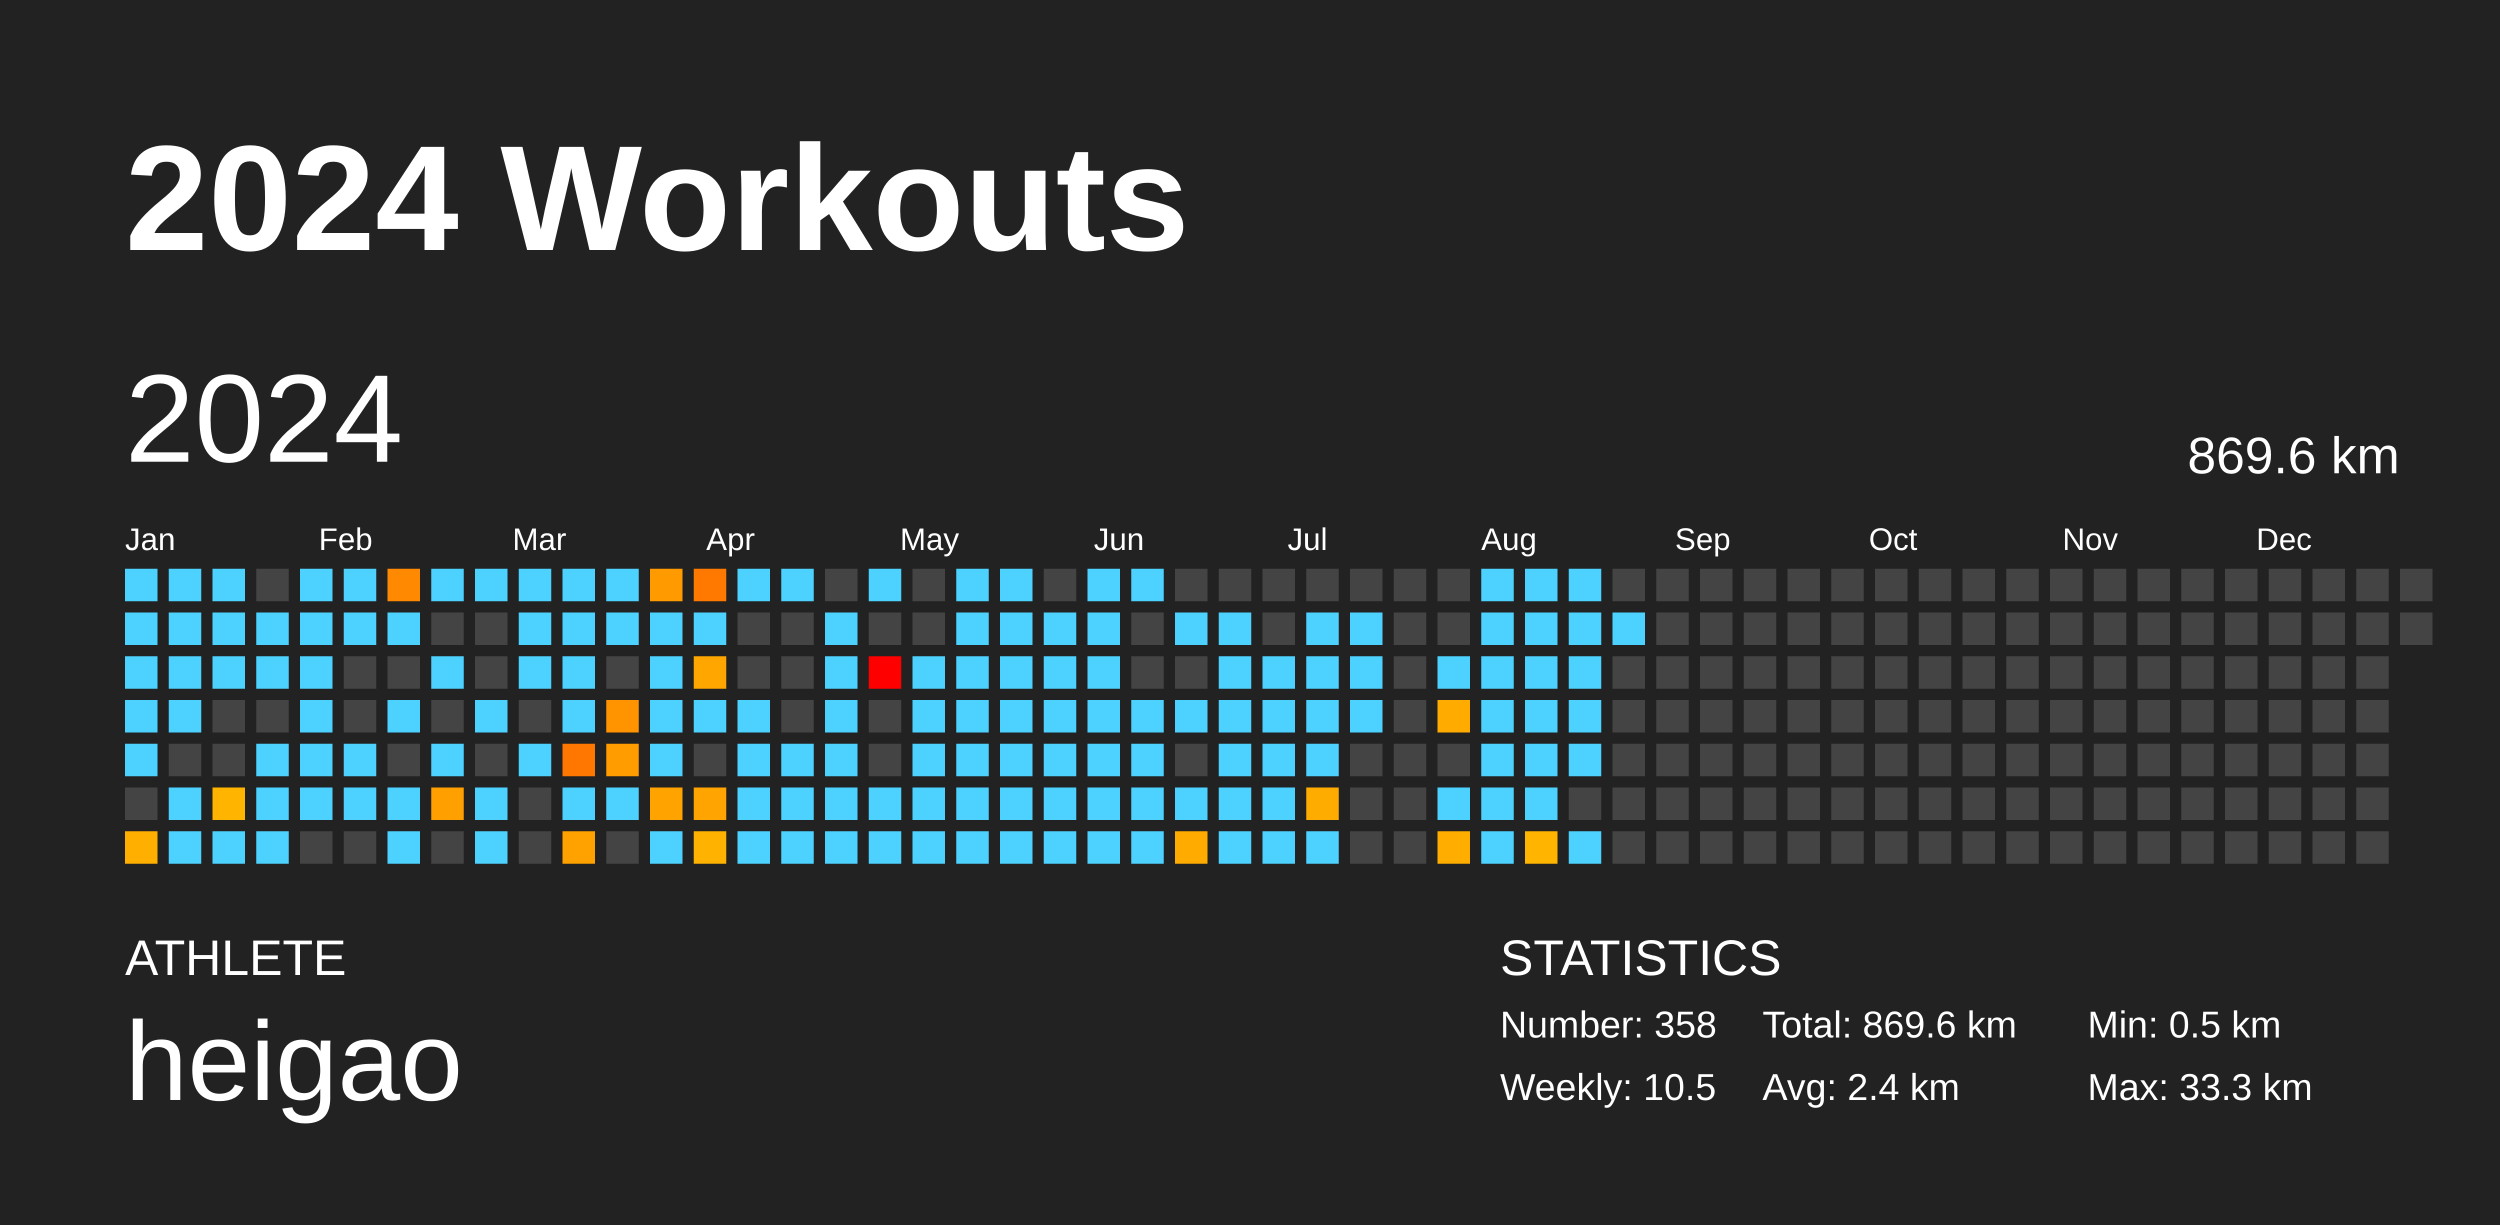
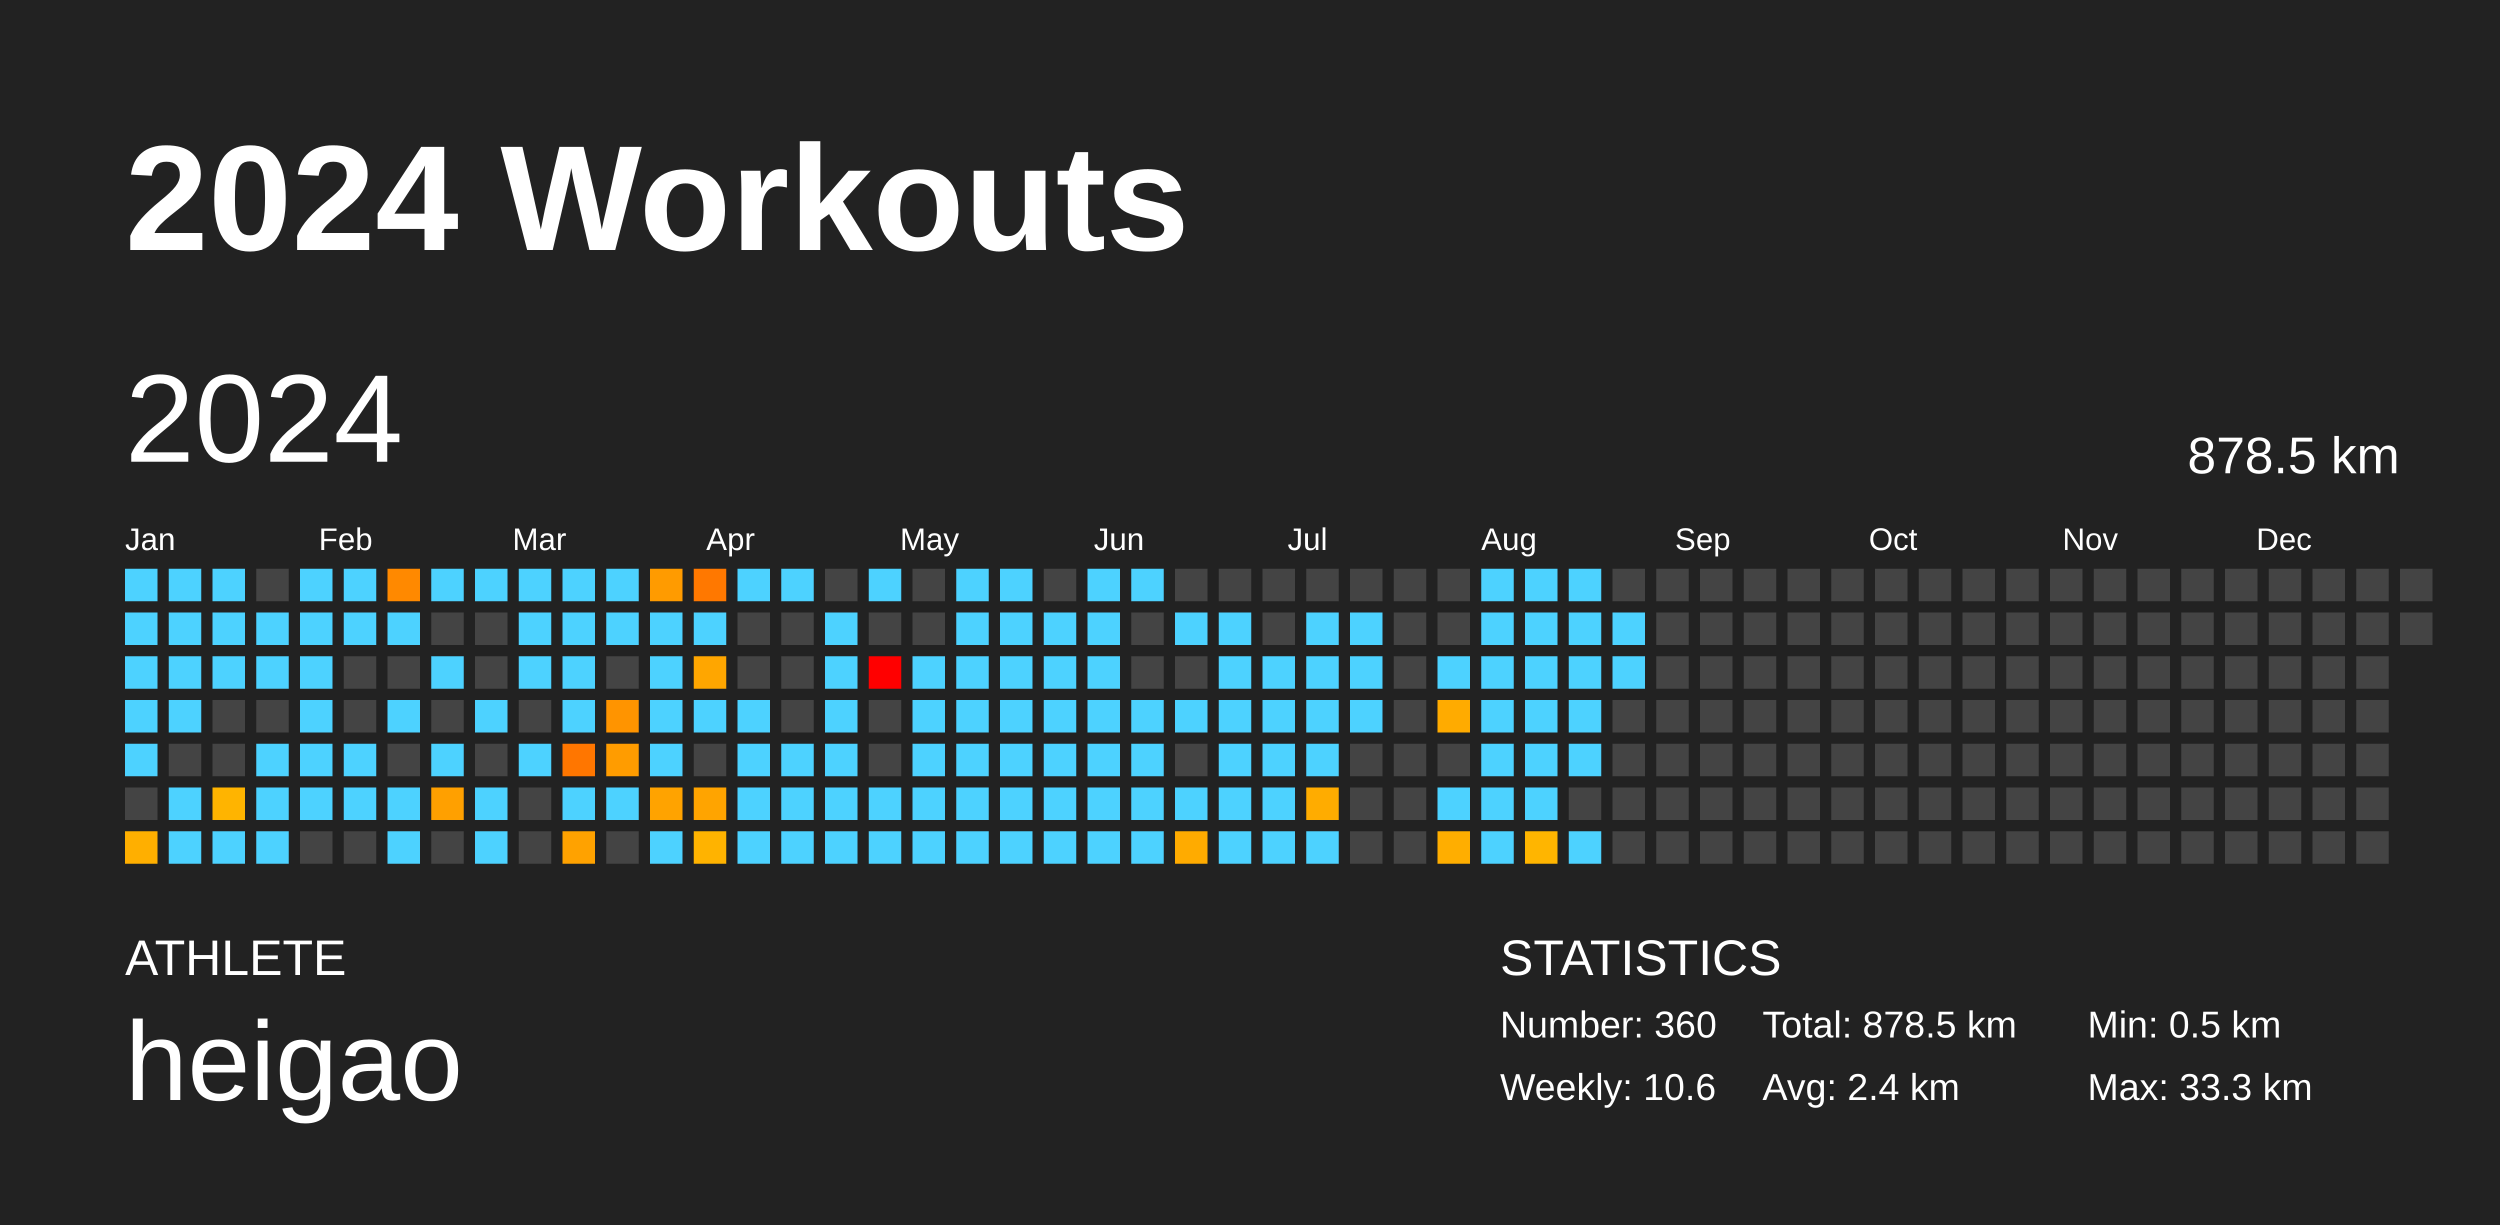
<svg xmlns="http://www.w3.org/2000/svg" baseProfile="full" height="98mm" version="1.1" viewBox="0,0,200,98" width="200mm">
  <defs />
  <rect fill="#222222" height="98" width="200" x="0" y="0" />
  <text fill="#FFFFFF" style="font-size:12px; font-family:Arial; font-weight:bold;" x="10" y="20">2024 Workouts</text>
  <text fill="#FFFFFF" style="font-size:4px; font-family:Arial" x="10" y="78">ATHLETE</text>
  <text fill="#FFFFFF" style="font-size:9px; font-family:Arial" x="10" y="88">heigao</text>
  <text fill="#FFFFFF" style="font-size:4px; font-family:Arial" x="120" y="78">STATISTICS</text>
-   <text fill="#FFFFFF" style="font-size:3px; font-family:Arial" x="120" y="83">Number: 358</text>
-   <text fill="#FFFFFF" style="font-size:3px; font-family:Arial" x="120" y="88">Weekly: 10.5</text>
-   <text fill="#FFFFFF" style="font-size:3px; font-family:Arial" x="141" y="83">Total: 869.6 km</text>
+   <text fill="#FFFFFF" style="font-size:3px; font-family:Arial" x="120" y="83">Number: 360</text>
+   <text fill="#FFFFFF" style="font-size:3px; font-family:Arial" x="120" y="88">Weekly: 10.6</text>
+   <text fill="#FFFFFF" style="font-size:3px; font-family:Arial" x="141" y="83">Total: 878.5 km</text>
  <text fill="#FFFFFF" style="font-size:3px; font-family:Arial" x="141" y="88">Avg: 2.4 km</text>
  <text fill="#FFFFFF" style="font-size:3px; font-family:Arial" x="167" y="83">Min: 0.5 km</text>
  <text fill="#FFFFFF" style="font-size:3px; font-family:Arial" x="167" y="88">Max: 33.3 km</text>
  <text dominant-baseline="hanging" fill="#FFFFFF" style="font-size:10.0px; font-family:Arial;" x="10" y="30">2024</text>
-   <text dominant-baseline="hanging" fill="#FFFFFF" style="font-size:4.125px; font-family:Arial;" x="175" y="35">869.6 km</text>
+   <text dominant-baseline="hanging" fill="#FFFFFF" style="font-size:4.125px; font-family:Arial;" x="175" y="35">878.5 km</text>
  <text fill="#FFFFFF" style="font-size:2.5px; font-family:Arial" x="10.0" y="44">Jan</text>
  <text fill="#FFFFFF" style="font-size:2.5px; font-family:Arial" x="25.5" y="44">Feb</text>
  <text fill="#FFFFFF" style="font-size:2.5px; font-family:Arial" x="41.0" y="44">Mar</text>
  <text fill="#FFFFFF" style="font-size:2.5px; font-family:Arial" x="56.5" y="44">Apr</text>
  <text fill="#FFFFFF" style="font-size:2.5px; font-family:Arial" x="72.0" y="44">May</text>
  <text fill="#FFFFFF" style="font-size:2.5px; font-family:Arial" x="87.5" y="44">Jun</text>
  <text fill="#FFFFFF" style="font-size:2.5px; font-family:Arial" x="103.0" y="44">Jul</text>
  <text fill="#FFFFFF" style="font-size:2.5px; font-family:Arial" x="118.5" y="44">Aug</text>
  <text fill="#FFFFFF" style="font-size:2.5px; font-family:Arial" x="134.0" y="44">Sep</text>
  <text fill="#FFFFFF" style="font-size:2.5px; font-family:Arial" x="149.5" y="44">Oct</text>
  <text fill="#FFFFFF" style="font-size:2.5px; font-family:Arial" x="165.0" y="44">Nov</text>
  <text fill="#FFFFFF" style="font-size:2.5px; font-family:Arial" x="180.5" y="44">Dec</text>
  <rect fill="#4dd2ff" height="2.6" width="2.6" x="10.0" y="45.5" />
  <rect fill="#4dd2ff" height="2.6" width="2.6" x="10.0" y="49.0" />
  <rect fill="#4dd2ff" height="2.6" width="2.6" x="10.0" y="52.5" />
  <rect fill="#4dd2ff" height="2.6" width="2.6" x="10.0" y="56.0" />
  <rect fill="#4dd2ff" height="2.6" width="2.6" x="10.0" y="59.5" />
  <rect fill="#444444" height="2.6" width="2.6" x="10.0" y="63.0" />
  <rect fill="#ffaf00" height="2.6" width="2.6" x="10.0" y="66.5" />
  <rect fill="#4dd2ff" height="2.6" width="2.6" x="13.5" y="45.5" />
  <rect fill="#4dd2ff" height="2.6" width="2.6" x="13.5" y="49.0" />
  <rect fill="#4dd2ff" height="2.6" width="2.6" x="13.5" y="52.5" />
  <rect fill="#4dd2ff" height="2.6" width="2.6" x="13.5" y="56.0" />
  <rect fill="#444444" height="2.6" width="2.6" x="13.5" y="59.5" />
  <rect fill="#4dd2ff" height="2.6" width="2.6" x="13.5" y="63.0" />
  <rect fill="#4dd2ff" height="2.6" width="2.6" x="13.5" y="66.5" />
  <rect fill="#4dd2ff" height="2.6" width="2.6" x="17.0" y="45.5" />
  <rect fill="#4dd2ff" height="2.6" width="2.6" x="17.0" y="49.0" />
  <rect fill="#4dd2ff" height="2.6" width="2.6" x="17.0" y="52.5" />
  <rect fill="#444444" height="2.6" width="2.6" x="17.0" y="56.0" />
  <rect fill="#444444" height="2.6" width="2.6" x="17.0" y="59.5" />
  <rect fill="#ffb400" height="2.6" width="2.6" x="17.0" y="63.0" />
  <rect fill="#4dd2ff" height="2.6" width="2.6" x="17.0" y="66.5" />
  <rect fill="#444444" height="2.6" width="2.6" x="20.5" y="45.5" />
  <rect fill="#4dd2ff" height="2.6" width="2.6" x="20.5" y="49.0" />
  <rect fill="#4dd2ff" height="2.6" width="2.6" x="20.5" y="52.5" />
  <rect fill="#444444" height="2.6" width="2.6" x="20.5" y="56.0" />
  <rect fill="#4dd2ff" height="2.6" width="2.6" x="20.5" y="59.5" />
  <rect fill="#4dd2ff" height="2.6" width="2.6" x="20.5" y="63.0" />
  <rect fill="#4dd2ff" height="2.6" width="2.6" x="20.5" y="66.5" />
  <rect fill="#4dd2ff" height="2.6" width="2.6" x="24.0" y="45.5" />
  <rect fill="#4dd2ff" height="2.6" width="2.6" x="24.0" y="49.0" />
  <rect fill="#4dd2ff" height="2.6" width="2.6" x="24.0" y="52.5" />
  <rect fill="#4dd2ff" height="2.6" width="2.6" x="24.0" y="56.0" />
  <rect fill="#4dd2ff" height="2.6" width="2.6" x="24.0" y="59.5" />
  <rect fill="#4dd2ff" height="2.6" width="2.6" x="24.0" y="63.0" />
  <rect fill="#444444" height="2.6" width="2.6" x="24.0" y="66.5" />
  <rect fill="#4dd2ff" height="2.6" width="2.6" x="27.5" y="45.5" />
  <rect fill="#4dd2ff" height="2.6" width="2.6" x="27.5" y="49.0" />
  <rect fill="#444444" height="2.6" width="2.6" x="27.5" y="52.5" />
  <rect fill="#444444" height="2.6" width="2.6" x="27.5" y="56.0" />
  <rect fill="#4dd2ff" height="2.6" width="2.6" x="27.5" y="59.5" />
  <rect fill="#4dd2ff" height="2.6" width="2.6" x="27.5" y="63.0" />
  <rect fill="#444444" height="2.6" width="2.6" x="27.5" y="66.5" />
  <rect fill="#ff8900" height="2.6" width="2.6" x="31.0" y="45.5" />
  <rect fill="#4dd2ff" height="2.6" width="2.6" x="31.0" y="49.0" />
  <rect fill="#444444" height="2.6" width="2.6" x="31.0" y="52.5" />
  <rect fill="#4dd2ff" height="2.6" width="2.6" x="31.0" y="56.0" />
  <rect fill="#444444" height="2.6" width="2.6" x="31.0" y="59.5" />
  <rect fill="#4dd2ff" height="2.6" width="2.6" x="31.0" y="63.0" />
  <rect fill="#4dd2ff" height="2.6" width="2.6" x="31.0" y="66.5" />
  <rect fill="#4dd2ff" height="2.6" width="2.6" x="34.5" y="45.5" />
  <rect fill="#444444" height="2.6" width="2.6" x="34.5" y="49.0" />
  <rect fill="#4dd2ff" height="2.6" width="2.6" x="34.5" y="52.5" />
  <rect fill="#444444" height="2.6" width="2.6" x="34.5" y="56.0" />
  <rect fill="#4dd2ff" height="2.6" width="2.6" x="34.5" y="59.5" />
  <rect fill="#ffa000" height="2.6" width="2.6" x="34.5" y="63.0" />
  <rect fill="#444444" height="2.6" width="2.6" x="34.5" y="66.5" />
  <rect fill="#4dd2ff" height="2.6" width="2.6" x="38.0" y="45.5" />
  <rect fill="#444444" height="2.6" width="2.6" x="38.0" y="49.0" />
  <rect fill="#444444" height="2.6" width="2.6" x="38.0" y="52.5" />
  <rect fill="#4dd2ff" height="2.6" width="2.6" x="38.0" y="56.0" />
  <rect fill="#444444" height="2.6" width="2.6" x="38.0" y="59.5" />
  <rect fill="#4dd2ff" height="2.6" width="2.6" x="38.0" y="63.0" />
  <rect fill="#4dd2ff" height="2.6" width="2.6" x="38.0" y="66.5" />
  <rect fill="#4dd2ff" height="2.6" width="2.6" x="41.5" y="45.5" />
  <rect fill="#4dd2ff" height="2.6" width="2.6" x="41.5" y="49.0" />
  <rect fill="#4dd2ff" height="2.6" width="2.6" x="41.5" y="52.5" />
  <rect fill="#444444" height="2.6" width="2.6" x="41.5" y="56.0" />
  <rect fill="#4dd2ff" height="2.6" width="2.6" x="41.5" y="59.5" />
  <rect fill="#444444" height="2.6" width="2.6" x="41.5" y="63.0" />
  <rect fill="#444444" height="2.6" width="2.6" x="41.5" y="66.5" />
  <rect fill="#4dd2ff" height="2.6" width="2.6" x="45.0" y="45.5" />
  <rect fill="#4dd2ff" height="2.6" width="2.6" x="45.0" y="49.0" />
  <rect fill="#4dd2ff" height="2.6" width="2.6" x="45.0" y="52.5" />
  <rect fill="#4dd2ff" height="2.6" width="2.6" x="45.0" y="56.0" />
  <rect fill="#ff7600" height="2.6" width="2.6" x="45.0" y="59.5" />
  <rect fill="#4dd2ff" height="2.6" width="2.6" x="45.0" y="63.0" />
  <rect fill="#ffa200" height="2.6" width="2.6" x="45.0" y="66.5" />
  <rect fill="#4dd2ff" height="2.6" width="2.6" x="48.5" y="45.5" />
  <rect fill="#4dd2ff" height="2.6" width="2.6" x="48.5" y="49.0" />
  <rect fill="#444444" height="2.6" width="2.6" x="48.5" y="52.5" />
  <rect fill="#ff9400" height="2.6" width="2.6" x="48.5" y="56.0" />
  <rect fill="#ff9c00" height="2.6" width="2.6" x="48.5" y="59.5" />
  <rect fill="#4dd2ff" height="2.6" width="2.6" x="48.5" y="63.0" />
  <rect fill="#444444" height="2.6" width="2.6" x="48.5" y="66.5" />
  <rect fill="#ff9b00" height="2.6" width="2.6" x="52.0" y="45.5" />
  <rect fill="#4dd2ff" height="2.6" width="2.6" x="52.0" y="49.0" />
  <rect fill="#4dd2ff" height="2.6" width="2.6" x="52.0" y="52.5" />
  <rect fill="#4dd2ff" height="2.6" width="2.6" x="52.0" y="56.0" />
  <rect fill="#4dd2ff" height="2.6" width="2.6" x="52.0" y="59.5" />
  <rect fill="#ffa300" height="2.6" width="2.6" x="52.0" y="63.0" />
  <rect fill="#4dd2ff" height="2.6" width="2.6" x="52.0" y="66.5" />
  <rect fill="#ff7800" height="2.6" width="2.6" x="55.5" y="45.5" />
  <rect fill="#4dd2ff" height="2.6" width="2.6" x="55.5" y="49.0" />
  <rect fill="#ffa600" height="2.6" width="2.6" x="55.5" y="52.5" />
  <rect fill="#4dd2ff" height="2.6" width="2.6" x="55.5" y="56.0" />
  <rect fill="#444444" height="2.6" width="2.6" x="55.5" y="59.5" />
  <rect fill="#ffa400" height="2.6" width="2.6" x="55.5" y="63.0" />
  <rect fill="#ffb300" height="2.6" width="2.6" x="55.5" y="66.5" />
  <rect fill="#4dd2ff" height="2.6" width="2.6" x="59.0" y="45.5" />
  <rect fill="#444444" height="2.6" width="2.6" x="59.0" y="49.0" />
  <rect fill="#444444" height="2.6" width="2.6" x="59.0" y="52.5" />
  <rect fill="#4dd2ff" height="2.6" width="2.6" x="59.0" y="56.0" />
  <rect fill="#4dd2ff" height="2.6" width="2.6" x="59.0" y="59.5" />
  <rect fill="#4dd2ff" height="2.6" width="2.6" x="59.0" y="63.0" />
  <rect fill="#4dd2ff" height="2.6" width="2.6" x="59.0" y="66.5" />
  <rect fill="#4dd2ff" height="2.6" width="2.6" x="62.5" y="45.5" />
  <rect fill="#444444" height="2.6" width="2.6" x="62.5" y="49.0" />
  <rect fill="#444444" height="2.6" width="2.6" x="62.5" y="52.5" />
  <rect fill="#444444" height="2.6" width="2.6" x="62.5" y="56.0" />
  <rect fill="#4dd2ff" height="2.6" width="2.6" x="62.5" y="59.5" />
  <rect fill="#4dd2ff" height="2.6" width="2.6" x="62.5" y="63.0" />
  <rect fill="#4dd2ff" height="2.6" width="2.6" x="62.5" y="66.5" />
  <rect fill="#444444" height="2.6" width="2.6" x="66.0" y="45.5" />
  <rect fill="#4dd2ff" height="2.6" width="2.6" x="66.0" y="49.0" />
  <rect fill="#4dd2ff" height="2.6" width="2.6" x="66.0" y="52.5" />
  <rect fill="#4dd2ff" height="2.6" width="2.6" x="66.0" y="56.0" />
  <rect fill="#4dd2ff" height="2.6" width="2.6" x="66.0" y="59.5" />
  <rect fill="#4dd2ff" height="2.6" width="2.6" x="66.0" y="63.0" />
  <rect fill="#4dd2ff" height="2.6" width="2.6" x="66.0" y="66.5" />
  <rect fill="#4dd2ff" height="2.6" width="2.6" x="69.5" y="45.5" />
  <rect fill="#444444" height="2.6" width="2.6" x="69.5" y="49.0" />
  <rect fill="red" height="2.6" width="2.6" x="69.5" y="52.5" />
  <rect fill="#444444" height="2.6" width="2.6" x="69.5" y="56.0" />
  <rect fill="#444444" height="2.6" width="2.6" x="69.5" y="59.5" />
  <rect fill="#4dd2ff" height="2.6" width="2.6" x="69.5" y="63.0" />
  <rect fill="#4dd2ff" height="2.6" width="2.6" x="69.5" y="66.5" />
  <rect fill="#444444" height="2.6" width="2.6" x="73.0" y="45.5" />
  <rect fill="#444444" height="2.6" width="2.6" x="73.0" y="49.0" />
  <rect fill="#4dd2ff" height="2.6" width="2.6" x="73.0" y="52.5" />
  <rect fill="#4dd2ff" height="2.6" width="2.6" x="73.0" y="56.0" />
  <rect fill="#4dd2ff" height="2.6" width="2.6" x="73.0" y="59.5" />
  <rect fill="#4dd2ff" height="2.6" width="2.6" x="73.0" y="63.0" />
  <rect fill="#4dd2ff" height="2.6" width="2.6" x="73.0" y="66.5" />
  <rect fill="#4dd2ff" height="2.6" width="2.6" x="76.5" y="45.5" />
  <rect fill="#4dd2ff" height="2.6" width="2.6" x="76.5" y="49.0" />
  <rect fill="#4dd2ff" height="2.6" width="2.6" x="76.5" y="52.5" />
  <rect fill="#4dd2ff" height="2.6" width="2.6" x="76.5" y="56.0" />
  <rect fill="#4dd2ff" height="2.6" width="2.6" x="76.5" y="59.5" />
  <rect fill="#4dd2ff" height="2.6" width="2.6" x="76.5" y="63.0" />
  <rect fill="#4dd2ff" height="2.6" width="2.6" x="76.5" y="66.5" />
  <rect fill="#4dd2ff" height="2.6" width="2.6" x="80.0" y="45.5" />
  <rect fill="#4dd2ff" height="2.6" width="2.6" x="80.0" y="49.0" />
  <rect fill="#4dd2ff" height="2.6" width="2.6" x="80.0" y="52.5" />
  <rect fill="#4dd2ff" height="2.6" width="2.6" x="80.0" y="56.0" />
  <rect fill="#4dd2ff" height="2.6" width="2.6" x="80.0" y="59.5" />
  <rect fill="#4dd2ff" height="2.6" width="2.6" x="80.0" y="63.0" />
  <rect fill="#4dd2ff" height="2.6" width="2.6" x="80.0" y="66.5" />
  <rect fill="#444444" height="2.6" width="2.6" x="83.5" y="45.5" />
  <rect fill="#4dd2ff" height="2.6" width="2.6" x="83.5" y="49.0" />
  <rect fill="#4dd2ff" height="2.6" width="2.6" x="83.5" y="52.5" />
  <rect fill="#4dd2ff" height="2.6" width="2.6" x="83.5" y="56.0" />
  <rect fill="#4dd2ff" height="2.6" width="2.6" x="83.5" y="59.5" />
  <rect fill="#4dd2ff" height="2.6" width="2.6" x="83.5" y="63.0" />
  <rect fill="#4dd2ff" height="2.6" width="2.6" x="83.5" y="66.5" />
  <rect fill="#4dd2ff" height="2.6" width="2.6" x="87.0" y="45.5" />
  <rect fill="#4dd2ff" height="2.6" width="2.6" x="87.0" y="49.0" />
  <rect fill="#4dd2ff" height="2.6" width="2.6" x="87.0" y="52.5" />
  <rect fill="#4dd2ff" height="2.6" width="2.6" x="87.0" y="56.0" />
  <rect fill="#4dd2ff" height="2.6" width="2.6" x="87.0" y="59.5" />
  <rect fill="#4dd2ff" height="2.6" width="2.6" x="87.0" y="63.0" />
  <rect fill="#4dd2ff" height="2.6" width="2.6" x="87.0" y="66.5" />
  <rect fill="#4dd2ff" height="2.6" width="2.6" x="90.5" y="45.5" />
  <rect fill="#444444" height="2.6" width="2.6" x="90.5" y="49.0" />
  <rect fill="#444444" height="2.6" width="2.6" x="90.5" y="52.5" />
  <rect fill="#4dd2ff" height="2.6" width="2.6" x="90.5" y="56.0" />
  <rect fill="#4dd2ff" height="2.6" width="2.6" x="90.5" y="59.5" />
  <rect fill="#4dd2ff" height="2.6" width="2.6" x="90.5" y="63.0" />
  <rect fill="#4dd2ff" height="2.6" width="2.6" x="90.5" y="66.5" />
  <rect fill="#444444" height="2.6" width="2.6" x="94.0" y="45.5" />
  <rect fill="#4dd2ff" height="2.6" width="2.6" x="94.0" y="49.0" />
  <rect fill="#444444" height="2.6" width="2.6" x="94.0" y="52.5" />
  <rect fill="#4dd2ff" height="2.6" width="2.6" x="94.0" y="56.0" />
  <rect fill="#444444" height="2.6" width="2.6" x="94.0" y="59.5" />
  <rect fill="#4dd2ff" height="2.6" width="2.6" x="94.0" y="63.0" />
  <rect fill="#ffab00" height="2.6" width="2.6" x="94.0" y="66.5" />
  <rect fill="#444444" height="2.6" width="2.6" x="97.5" y="45.5" />
  <rect fill="#4dd2ff" height="2.6" width="2.6" x="97.5" y="49.0" />
  <rect fill="#4dd2ff" height="2.6" width="2.6" x="97.5" y="52.5" />
  <rect fill="#4dd2ff" height="2.6" width="2.6" x="97.5" y="56.0" />
  <rect fill="#4dd2ff" height="2.6" width="2.6" x="97.5" y="59.5" />
  <rect fill="#4dd2ff" height="2.6" width="2.6" x="97.5" y="63.0" />
  <rect fill="#4dd2ff" height="2.6" width="2.6" x="97.5" y="66.5" />
  <rect fill="#444444" height="2.6" width="2.6" x="101.0" y="45.5" />
  <rect fill="#444444" height="2.6" width="2.6" x="101.0" y="49.0" />
  <rect fill="#4dd2ff" height="2.6" width="2.6" x="101.0" y="52.5" />
  <rect fill="#4dd2ff" height="2.6" width="2.6" x="101.0" y="56.0" />
  <rect fill="#4dd2ff" height="2.6" width="2.6" x="101.0" y="59.5" />
  <rect fill="#4dd2ff" height="2.6" width="2.6" x="101.0" y="63.0" />
  <rect fill="#4dd2ff" height="2.6" width="2.6" x="101.0" y="66.5" />
  <rect fill="#444444" height="2.6" width="2.6" x="104.5" y="45.5" />
  <rect fill="#4dd2ff" height="2.6" width="2.6" x="104.5" y="49.0" />
  <rect fill="#4dd2ff" height="2.6" width="2.6" x="104.5" y="52.5" />
  <rect fill="#4dd2ff" height="2.6" width="2.6" x="104.5" y="56.0" />
  <rect fill="#4dd2ff" height="2.6" width="2.6" x="104.5" y="59.5" />
  <rect fill="#ffac00" height="2.6" width="2.6" x="104.5" y="63.0" />
  <rect fill="#4dd2ff" height="2.6" width="2.6" x="104.5" y="66.5" />
  <rect fill="#444444" height="2.6" width="2.6" x="108.0" y="45.5" />
  <rect fill="#4dd2ff" height="2.6" width="2.6" x="108.0" y="49.0" />
  <rect fill="#4dd2ff" height="2.6" width="2.6" x="108.0" y="52.5" />
  <rect fill="#4dd2ff" height="2.6" width="2.6" x="108.0" y="56.0" />
  <rect fill="#444444" height="2.6" width="2.6" x="108.0" y="59.5" />
  <rect fill="#444444" height="2.6" width="2.6" x="108.0" y="63.0" />
  <rect fill="#444444" height="2.6" width="2.6" x="108.0" y="66.5" />
  <rect fill="#444444" height="2.6" width="2.6" x="111.5" y="45.5" />
  <rect fill="#444444" height="2.6" width="2.6" x="111.5" y="49.0" />
  <rect fill="#444444" height="2.6" width="2.6" x="111.5" y="52.5" />
  <rect fill="#444444" height="2.6" width="2.6" x="111.5" y="56.0" />
  <rect fill="#444444" height="2.6" width="2.6" x="111.5" y="59.5" />
  <rect fill="#444444" height="2.6" width="2.6" x="111.5" y="63.0" />
  <rect fill="#444444" height="2.6" width="2.6" x="111.5" y="66.5" />
  <rect fill="#444444" height="2.6" width="2.6" x="115.0" y="45.5" />
  <rect fill="#444444" height="2.6" width="2.6" x="115.0" y="49.0" />
  <rect fill="#4dd2ff" height="2.6" width="2.6" x="115.0" y="52.5" />
  <rect fill="#ffab00" height="2.6" width="2.6" x="115.0" y="56.0" />
  <rect fill="#444444" height="2.6" width="2.6" x="115.0" y="59.5" />
  <rect fill="#4dd2ff" height="2.6" width="2.6" x="115.0" y="63.0" />
  <rect fill="#ffae00" height="2.6" width="2.6" x="115.0" y="66.5" />
  <rect fill="#4dd2ff" height="2.6" width="2.6" x="118.5" y="45.5" />
  <rect fill="#4dd2ff" height="2.6" width="2.6" x="118.5" y="49.0" />
  <rect fill="#4dd2ff" height="2.6" width="2.6" x="118.5" y="52.5" />
  <rect fill="#4dd2ff" height="2.6" width="2.6" x="118.5" y="56.0" />
  <rect fill="#4dd2ff" height="2.6" width="2.6" x="118.5" y="59.5" />
  <rect fill="#4dd2ff" height="2.6" width="2.6" x="118.5" y="63.0" />
  <rect fill="#4dd2ff" height="2.6" width="2.6" x="118.5" y="66.5" />
  <rect fill="#4dd2ff" height="2.6" width="2.6" x="122.0" y="45.5" />
  <rect fill="#4dd2ff" height="2.6" width="2.6" x="122.0" y="49.0" />
  <rect fill="#4dd2ff" height="2.6" width="2.6" x="122.0" y="52.5" />
  <rect fill="#4dd2ff" height="2.6" width="2.6" x="122.0" y="56.0" />
  <rect fill="#4dd2ff" height="2.6" width="2.6" x="122.0" y="59.5" />
  <rect fill="#4dd2ff" height="2.6" width="2.6" x="122.0" y="63.0" />
  <rect fill="#ffb500" height="2.6" width="2.6" x="122.0" y="66.5" />
  <rect fill="#4dd2ff" height="2.6" width="2.6" x="125.5" y="45.5" />
  <rect fill="#4dd2ff" height="2.6" width="2.6" x="125.5" y="49.0" />
  <rect fill="#4dd2ff" height="2.6" width="2.6" x="125.5" y="52.5" />
  <rect fill="#4dd2ff" height="2.6" width="2.6" x="125.5" y="56.0" />
  <rect fill="#4dd2ff" height="2.6" width="2.6" x="125.5" y="59.5" />
  <rect fill="#444444" height="2.6" width="2.6" x="125.5" y="63.0" />
  <rect fill="#4dd2ff" height="2.6" width="2.6" x="125.5" y="66.5" />
  <rect fill="#444444" height="2.6" width="2.6" x="129.0" y="45.5" />
  <rect fill="#4dd2ff" height="2.6" width="2.6" x="129.0" y="49.0" />
-   <rect fill="#444444" height="2.6" width="2.6" x="129.0" y="52.5" />
+   <rect fill="#4dd2ff" height="2.6" width="2.6" x="129.0" y="52.5" />
  <rect fill="#444444" height="2.6" width="2.6" x="129.0" y="56.0" />
  <rect fill="#444444" height="2.6" width="2.6" x="129.0" y="59.5" />
  <rect fill="#444444" height="2.6" width="2.6" x="129.0" y="63.0" />
  <rect fill="#444444" height="2.6" width="2.6" x="129.0" y="66.5" />
  <rect fill="#444444" height="2.6" width="2.6" x="132.5" y="45.5" />
  <rect fill="#444444" height="2.6" width="2.6" x="132.5" y="49.0" />
  <rect fill="#444444" height="2.6" width="2.6" x="132.5" y="52.5" />
  <rect fill="#444444" height="2.6" width="2.6" x="132.5" y="56.0" />
  <rect fill="#444444" height="2.6" width="2.6" x="132.5" y="59.5" />
  <rect fill="#444444" height="2.6" width="2.6" x="132.5" y="63.0" />
  <rect fill="#444444" height="2.6" width="2.6" x="132.5" y="66.5" />
  <rect fill="#444444" height="2.6" width="2.6" x="136.0" y="45.5" />
  <rect fill="#444444" height="2.6" width="2.6" x="136.0" y="49.0" />
  <rect fill="#444444" height="2.6" width="2.6" x="136.0" y="52.5" />
  <rect fill="#444444" height="2.6" width="2.6" x="136.0" y="56.0" />
  <rect fill="#444444" height="2.6" width="2.6" x="136.0" y="59.5" />
  <rect fill="#444444" height="2.6" width="2.6" x="136.0" y="63.0" />
  <rect fill="#444444" height="2.6" width="2.6" x="136.0" y="66.5" />
  <rect fill="#444444" height="2.6" width="2.6" x="139.5" y="45.5" />
  <rect fill="#444444" height="2.6" width="2.6" x="139.5" y="49.0" />
  <rect fill="#444444" height="2.6" width="2.6" x="139.5" y="52.5" />
  <rect fill="#444444" height="2.6" width="2.6" x="139.5" y="56.0" />
  <rect fill="#444444" height="2.6" width="2.6" x="139.5" y="59.5" />
  <rect fill="#444444" height="2.6" width="2.6" x="139.5" y="63.0" />
  <rect fill="#444444" height="2.6" width="2.6" x="139.5" y="66.5" />
  <rect fill="#444444" height="2.6" width="2.6" x="143.0" y="45.5" />
  <rect fill="#444444" height="2.6" width="2.6" x="143.0" y="49.0" />
  <rect fill="#444444" height="2.6" width="2.6" x="143.0" y="52.5" />
  <rect fill="#444444" height="2.6" width="2.6" x="143.0" y="56.0" />
  <rect fill="#444444" height="2.6" width="2.6" x="143.0" y="59.5" />
  <rect fill="#444444" height="2.6" width="2.6" x="143.0" y="63.0" />
  <rect fill="#444444" height="2.6" width="2.6" x="143.0" y="66.5" />
  <rect fill="#444444" height="2.6" width="2.6" x="146.5" y="45.5" />
  <rect fill="#444444" height="2.6" width="2.6" x="146.5" y="49.0" />
  <rect fill="#444444" height="2.6" width="2.6" x="146.5" y="52.5" />
  <rect fill="#444444" height="2.6" width="2.6" x="146.5" y="56.0" />
  <rect fill="#444444" height="2.6" width="2.6" x="146.5" y="59.5" />
  <rect fill="#444444" height="2.6" width="2.6" x="146.5" y="63.0" />
  <rect fill="#444444" height="2.6" width="2.6" x="146.5" y="66.5" />
  <rect fill="#444444" height="2.6" width="2.6" x="150.0" y="45.5" />
  <rect fill="#444444" height="2.6" width="2.6" x="150.0" y="49.0" />
  <rect fill="#444444" height="2.6" width="2.6" x="150.0" y="52.5" />
  <rect fill="#444444" height="2.6" width="2.6" x="150.0" y="56.0" />
  <rect fill="#444444" height="2.6" width="2.6" x="150.0" y="59.5" />
  <rect fill="#444444" height="2.6" width="2.6" x="150.0" y="63.0" />
  <rect fill="#444444" height="2.6" width="2.6" x="150.0" y="66.5" />
  <rect fill="#444444" height="2.6" width="2.6" x="153.5" y="45.5" />
  <rect fill="#444444" height="2.6" width="2.6" x="153.5" y="49.0" />
  <rect fill="#444444" height="2.6" width="2.6" x="153.5" y="52.5" />
  <rect fill="#444444" height="2.6" width="2.6" x="153.5" y="56.0" />
  <rect fill="#444444" height="2.6" width="2.6" x="153.5" y="59.5" />
  <rect fill="#444444" height="2.6" width="2.6" x="153.5" y="63.0" />
  <rect fill="#444444" height="2.6" width="2.6" x="153.5" y="66.5" />
  <rect fill="#444444" height="2.6" width="2.6" x="157.0" y="45.5" />
  <rect fill="#444444" height="2.6" width="2.6" x="157.0" y="49.0" />
  <rect fill="#444444" height="2.6" width="2.6" x="157.0" y="52.5" />
  <rect fill="#444444" height="2.6" width="2.6" x="157.0" y="56.0" />
  <rect fill="#444444" height="2.6" width="2.6" x="157.0" y="59.5" />
  <rect fill="#444444" height="2.6" width="2.6" x="157.0" y="63.0" />
  <rect fill="#444444" height="2.6" width="2.6" x="157.0" y="66.5" />
  <rect fill="#444444" height="2.6" width="2.6" x="160.5" y="45.5" />
  <rect fill="#444444" height="2.6" width="2.6" x="160.5" y="49.0" />
  <rect fill="#444444" height="2.6" width="2.6" x="160.5" y="52.5" />
  <rect fill="#444444" height="2.6" width="2.6" x="160.5" y="56.0" />
  <rect fill="#444444" height="2.6" width="2.6" x="160.5" y="59.5" />
  <rect fill="#444444" height="2.6" width="2.6" x="160.5" y="63.0" />
  <rect fill="#444444" height="2.6" width="2.6" x="160.5" y="66.5" />
  <rect fill="#444444" height="2.6" width="2.6" x="164.0" y="45.5" />
  <rect fill="#444444" height="2.6" width="2.6" x="164.0" y="49.0" />
  <rect fill="#444444" height="2.6" width="2.6" x="164.0" y="52.5" />
  <rect fill="#444444" height="2.6" width="2.6" x="164.0" y="56.0" />
  <rect fill="#444444" height="2.6" width="2.6" x="164.0" y="59.5" />
  <rect fill="#444444" height="2.6" width="2.6" x="164.0" y="63.0" />
  <rect fill="#444444" height="2.6" width="2.6" x="164.0" y="66.5" />
  <rect fill="#444444" height="2.6" width="2.6" x="167.5" y="45.5" />
  <rect fill="#444444" height="2.6" width="2.6" x="167.5" y="49.0" />
  <rect fill="#444444" height="2.6" width="2.6" x="167.5" y="52.5" />
  <rect fill="#444444" height="2.6" width="2.6" x="167.5" y="56.0" />
  <rect fill="#444444" height="2.6" width="2.6" x="167.5" y="59.5" />
  <rect fill="#444444" height="2.6" width="2.6" x="167.5" y="63.0" />
  <rect fill="#444444" height="2.6" width="2.6" x="167.5" y="66.5" />
  <rect fill="#444444" height="2.6" width="2.6" x="171.0" y="45.5" />
  <rect fill="#444444" height="2.6" width="2.6" x="171.0" y="49.0" />
  <rect fill="#444444" height="2.6" width="2.6" x="171.0" y="52.5" />
  <rect fill="#444444" height="2.6" width="2.6" x="171.0" y="56.0" />
  <rect fill="#444444" height="2.6" width="2.6" x="171.0" y="59.5" />
  <rect fill="#444444" height="2.6" width="2.6" x="171.0" y="63.0" />
  <rect fill="#444444" height="2.6" width="2.6" x="171.0" y="66.5" />
  <rect fill="#444444" height="2.6" width="2.6" x="174.5" y="45.5" />
  <rect fill="#444444" height="2.6" width="2.6" x="174.5" y="49.0" />
  <rect fill="#444444" height="2.6" width="2.6" x="174.5" y="52.5" />
  <rect fill="#444444" height="2.6" width="2.6" x="174.5" y="56.0" />
  <rect fill="#444444" height="2.6" width="2.6" x="174.5" y="59.5" />
  <rect fill="#444444" height="2.6" width="2.6" x="174.5" y="63.0" />
  <rect fill="#444444" height="2.6" width="2.6" x="174.5" y="66.5" />
  <rect fill="#444444" height="2.6" width="2.6" x="178.0" y="45.5" />
  <rect fill="#444444" height="2.6" width="2.6" x="178.0" y="49.0" />
  <rect fill="#444444" height="2.6" width="2.6" x="178.0" y="52.5" />
  <rect fill="#444444" height="2.6" width="2.6" x="178.0" y="56.0" />
  <rect fill="#444444" height="2.6" width="2.6" x="178.0" y="59.5" />
  <rect fill="#444444" height="2.6" width="2.6" x="178.0" y="63.0" />
  <rect fill="#444444" height="2.6" width="2.6" x="178.0" y="66.5" />
  <rect fill="#444444" height="2.6" width="2.6" x="181.5" y="45.5" />
  <rect fill="#444444" height="2.6" width="2.6" x="181.5" y="49.0" />
  <rect fill="#444444" height="2.6" width="2.6" x="181.5" y="52.5" />
  <rect fill="#444444" height="2.6" width="2.6" x="181.5" y="56.0" />
  <rect fill="#444444" height="2.6" width="2.6" x="181.5" y="59.5" />
  <rect fill="#444444" height="2.6" width="2.6" x="181.5" y="63.0" />
  <rect fill="#444444" height="2.6" width="2.6" x="181.5" y="66.5" />
  <rect fill="#444444" height="2.6" width="2.6" x="185.0" y="45.5" />
  <rect fill="#444444" height="2.6" width="2.6" x="185.0" y="49.0" />
  <rect fill="#444444" height="2.6" width="2.6" x="185.0" y="52.5" />
  <rect fill="#444444" height="2.6" width="2.6" x="185.0" y="56.0" />
  <rect fill="#444444" height="2.6" width="2.6" x="185.0" y="59.5" />
  <rect fill="#444444" height="2.6" width="2.6" x="185.0" y="63.0" />
  <rect fill="#444444" height="2.6" width="2.6" x="185.0" y="66.5" />
  <rect fill="#444444" height="2.6" width="2.6" x="188.5" y="45.5" />
  <rect fill="#444444" height="2.6" width="2.6" x="188.5" y="49.0" />
  <rect fill="#444444" height="2.6" width="2.6" x="188.5" y="52.5" />
  <rect fill="#444444" height="2.6" width="2.6" x="188.5" y="56.0" />
  <rect fill="#444444" height="2.6" width="2.6" x="188.5" y="59.5" />
  <rect fill="#444444" height="2.6" width="2.6" x="188.5" y="63.0" />
  <rect fill="#444444" height="2.6" width="2.6" x="188.5" y="66.5" />
  <rect fill="#444444" height="2.6" width="2.6" x="192.0" y="45.5" />
  <rect fill="#444444" height="2.6" width="2.6" x="192.0" y="49.0" />
</svg>
